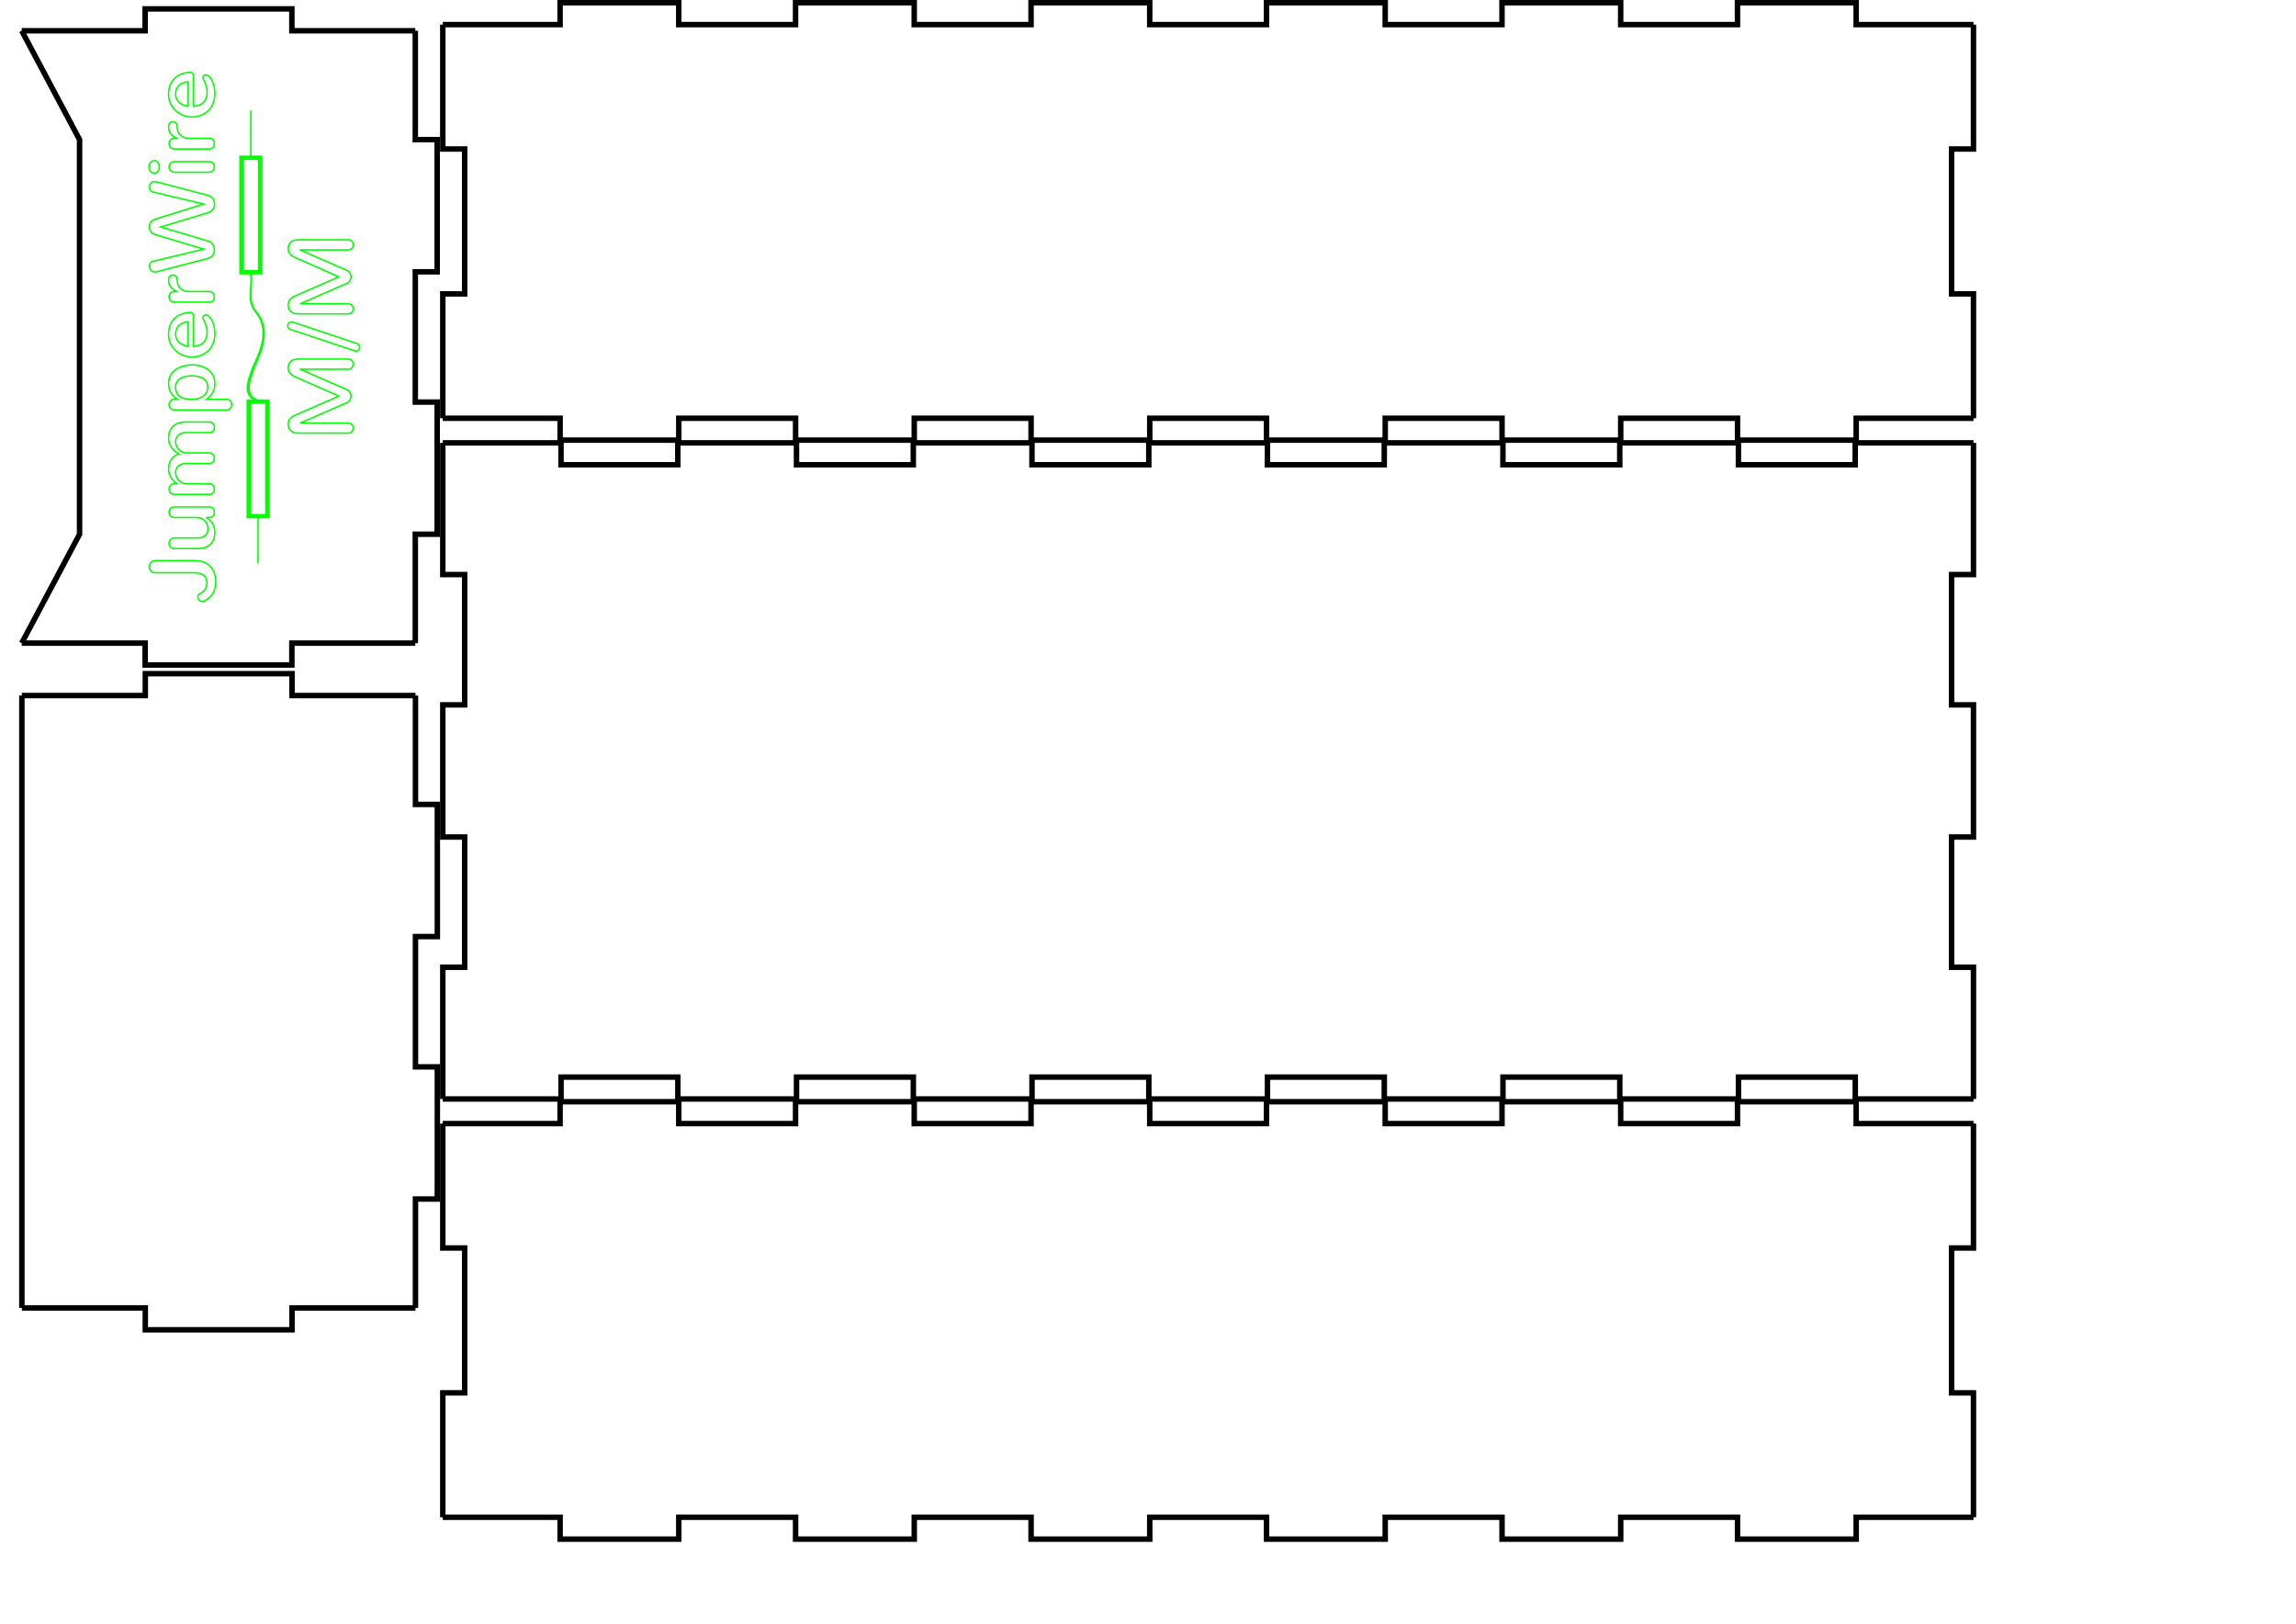
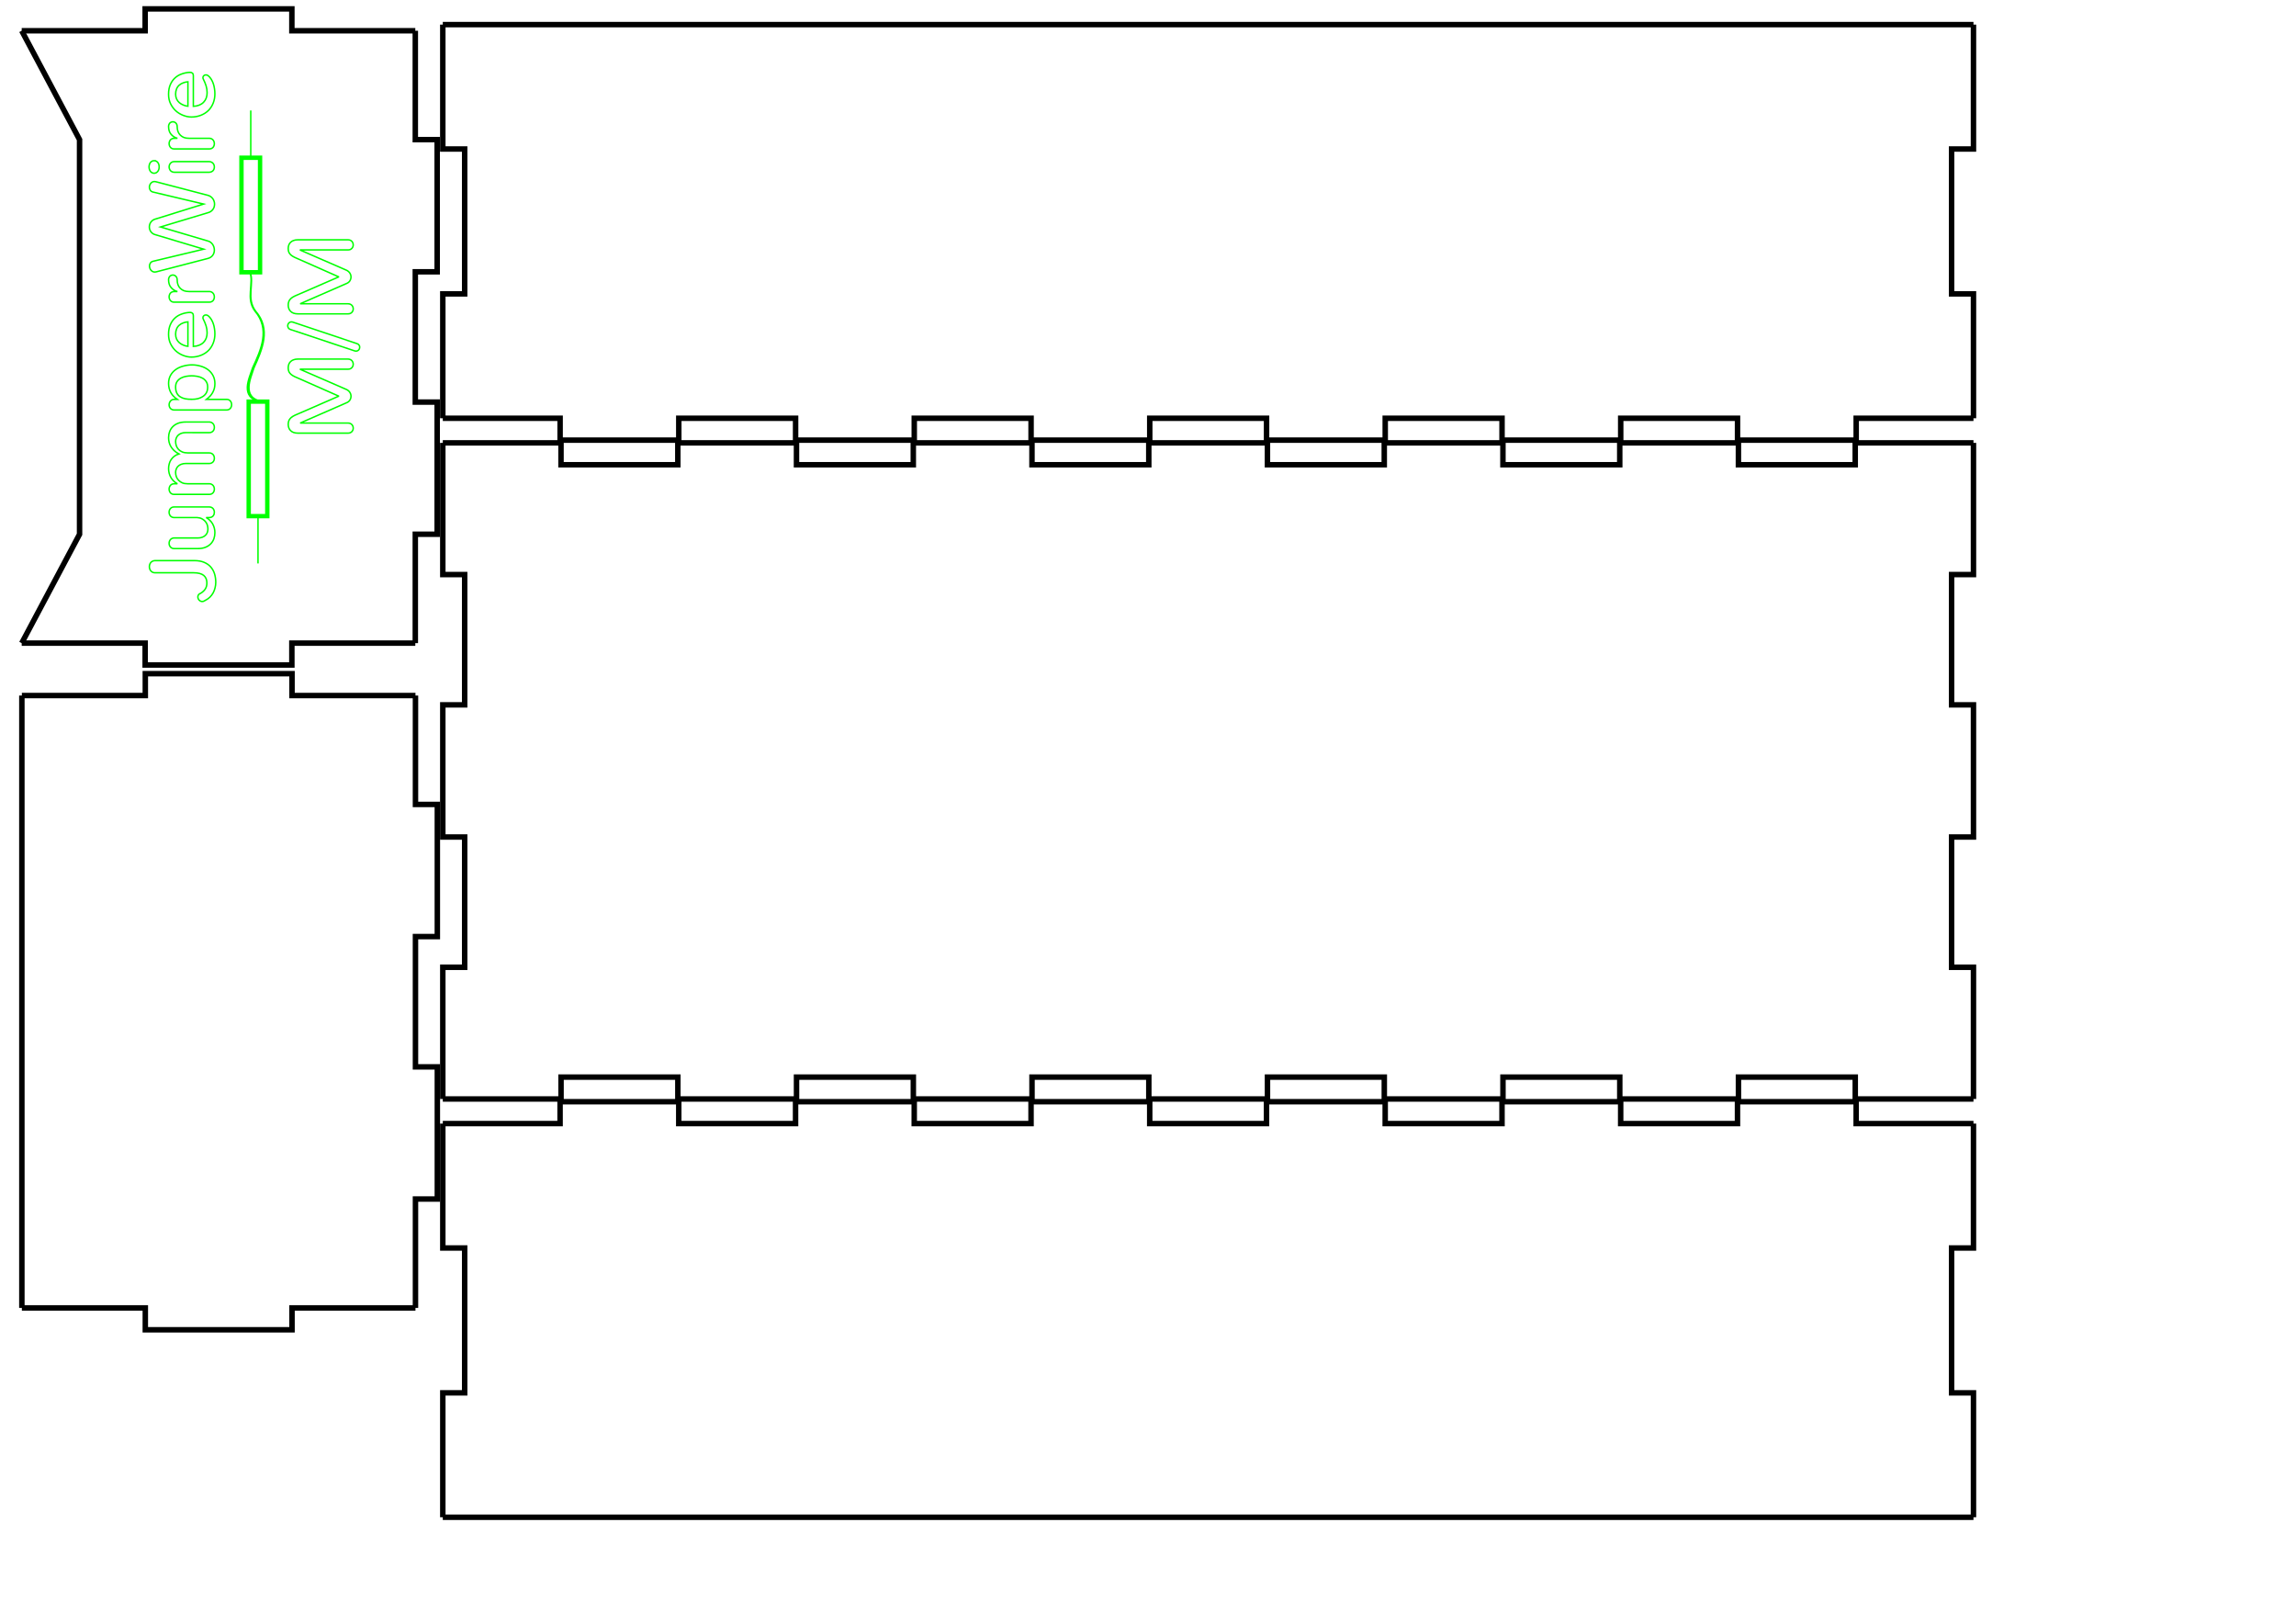
<svg xmlns="http://www.w3.org/2000/svg" width="420mm" height="297mm" viewBox="0 0 420 297" version="1.1" id="svg282">
  <defs id="defs276">
    </defs>
  <g id="layer1">
    <g id="g374" transform="translate(-0.5291666,-79.375)">
      <path d="m 4.5,85 h 22.582 v -4 h 26.837 v 4 H 76.5" style="fill:none;stroke:#000000" id="path295" />
      <path d="m 76.5,85 v 19.915 h 4 v 24.17 h -4 v 23.83 h 4 v 24.17 h -4 V 197" style="fill:none;stroke:#000000" id="path297" />
      <path d="M 76.5,197 H 53.918 v 4 H 27.082 v -4 H 4.5" style="fill:none;stroke:#000000" id="path299" />
      <path d="m 4.5,197 10.583,-19.915 v -24.17 -23.83 -24.17 L 4.5,85" style="fill:none;stroke:#000000" id="path301" />
    </g>
    <g id="g392">
      <path d="m 81,205.5 h 21.453 v -4 h 21.708 v 4 h 21.368 v -4 h 21.708 v 4 h 21.368 v -4 h 21.708 v 4 h 21.368 v -4 h 21.708 v 4 h 21.368 v -4 h 21.708 v 4 h 21.368 v -4 h 21.708 v 4 H 361" style="fill:none;stroke:#000000" id="path287" />
      <path d="m 361,205.5 v 22.752 h -4 v 26.497 h 4 V 277.5" style="fill:none;stroke:#000000" id="path289" />
-       <path d="m 361,277.5 h -21.453 v 4 h -21.708 v -4 h -21.368 v 4 h -21.708 v -4 h -21.368 v 4 h -21.708 v -4 h -21.368 v 4 h -21.708 v -4 h -21.368 v 4 h -21.708 v -4 h -21.368 v 4 h -21.708 v -4 H 81" style="fill:none;stroke:#000000" id="path291" />
+       <path d="M 361,277.5 H 339.547 317.838 296.47 274.761 253.393 231.684 210.316 188.607 167.239 145.53 124.162 102.453 81" style="fill:none;stroke:#000000" id="path291" />
      <path d="m 81,277.5 v -22.752 h 4 V 228.252 H 81 V 205.5" style="fill:none;stroke:#000000" id="path293" />
    </g>
    <g id="g386">
      <path d="m 81,81 h 21.623 v 4 h 21.368 v -4 h 21.708 v 4 h 21.368 v -4 h 21.708 v 4 h 21.368 v -4 h 21.708 v 4 h 21.368 v -4 h 21.708 v 4 h 21.368 v -4 h 21.708 v 4 h 21.368 V 81 H 361" style="fill:none;stroke:#000000" id="path303" />
      <path d="m 361,81 v 24.085 h -4 v 23.83 h 4 v 24.17 h -4 v 23.83 h 4 V 201" style="fill:none;stroke:#000000" id="path305" />
      <path d="m 361,201 h -21.623 v -4 h -21.368 v 4 h -21.708 v -4 h -21.368 v 4 h -21.708 v -4 h -21.368 v 4 h -21.708 v -4 h -21.368 v 4 h -21.708 v -4 h -21.368 v 4 h -21.708 v -4 h -21.368 v 4 H 81" style="fill:none;stroke:#000000" id="path307" />
      <path d="m 81,201 v -24.085 h 4 v -23.83 h -4 v -24.17 h 4 v -23.83 H 81 V 81" style="fill:none;stroke:#000000" id="path309" />
    </g>
    <g id="g368" transform="translate(-361.4999,42.2125)">
      <path d="m 365.5,85 h 22.582 v -4 h 26.837 v 4 H 437.5" style="fill:none;stroke:#000000" id="path311" />
      <path d="m 437.5,85 v 19.915 h 4 v 24.17 h -4 v 23.83 h 4 v 24.17 h -4 V 197" style="fill:none;stroke:#000000" id="path313" />
      <path d="m 437.5,197 h -22.582 v 4 h -26.837 v -4 H 365.5" style="fill:none;stroke:#000000" id="path315" />
      <path d="m 365.5,197 v -19.915 -24.17 -23.83 -24.17 V 85" style="fill:none;stroke:#000000" id="path317" />
    </g>
    <g id="g380">
-       <path d="m 81,4.5 h 21.453 v -4 h 21.708 v 4 h 21.368 v -4 h 21.708 v 4 h 21.368 v -4 h 21.708 v 4 h 21.368 v -4 h 21.708 v 4 h 21.368 v -4 h 21.708 v 4 h 21.368 v -4 h 21.708 v 4 H 361" style="fill:none;stroke:#000000" id="path327" />
+       <path d="m 81,4.5 h 21.453 21.708 21.368 21.708 21.368 21.708 21.368 21.708 21.368 21.708 21.368 21.708 H 361" style="fill:none;stroke:#000000" id="path327" />
      <path d="m 361,4.5 v 22.752 h -4 v 26.497 h 4 V 76.5" style="fill:none;stroke:#000000" id="path329" />
      <path d="m 361,76.5 h -21.453 v 4 h -21.708 v -4 h -21.368 v 4 h -21.708 v -4 h -21.368 v 4 h -21.708 v -4 h -21.368 v 4 h -21.708 v -4 h -21.368 v 4 h -21.708 v -4 h -21.368 v 4 h -21.708 v -4 H 81" style="fill:none;stroke:#000000" id="path331" />
      <path d="M 81,76.5 V 53.748 h 4 V 27.252 H 81 V 4.5" style="fill:none;stroke:#000000" id="path333" />
    </g>
    <g id="g714">
      <g aria-label="JumperWire M/M" transform="rotate(-90)" style="font-style:normal;font-variant:normal;font-weight:normal;font-stretch:normal;font-size:11.289px;line-height:100%;font-family:Arial;-inkscape-font-specification:Arial;text-align:start;letter-spacing:0.026px;word-spacing:0px;writing-mode:lr-tb;text-anchor:start;fill:none;fill-opacity:1;stroke:#00ff00;stroke-width:0.265px;stroke-linecap:butt;stroke-linejoin:miter;stroke-opacity:1" id="text415">
        <path d="m -104.757,28.38 q 0,-0.265 0.091,-0.463 0.099,-0.198 0.256,-0.331 0.157,-0.132 0.356,-0.198 0.207,-0.066 0.413,-0.066 0.207,0 0.405,0.066 0.198,0.066 0.356,0.198 0.157,0.132 0.248,0.331 0.099,0.198 0.099,0.463 v 7.169 q 0,1.058 -0.322,1.802 -0.314,0.744 -0.86,1.215 -0.546,0.471 -1.265,0.686 -0.719,0.215 -1.521,0.215 -0.513,0 -1,-0.124 -0.488,-0.116 -0.926,-0.347 -0.43,-0.24 -0.785,-0.595 -0.347,-0.356 -0.579,-0.827 -0.223,-0.298 -0.223,-0.587 0,-0.174 0.074,-0.314 0.074,-0.149 0.19,-0.256 0.124,-0.107 0.273,-0.165 0.149,-0.058 0.306,-0.058 0.141,0 0.273,0.058 0.141,0.058 0.248,0.19 0.306,0.637 0.802,1.025 0.496,0.38 1.215,0.38 0.918,0 1.397,-0.587 0.48,-0.595 0.48,-1.86 z" style="font-style:normal;font-variant:normal;font-weight:normal;font-stretch:normal;font-size:16.933px;line-height:150%;font-family:Nunito;-inkscape-font-specification:Nunito;text-align:center;text-anchor:middle;fill:none;stroke:#00ff00;stroke-width:0.265px" id="path3393" />
        <path d="m -92.721,38.285 q 0,0.232 -0.083,0.405 -0.083,0.174 -0.223,0.289 -0.132,0.116 -0.314,0.174 -0.174,0.058 -0.356,0.058 -0.174,0 -0.347,-0.05 -0.165,-0.058 -0.306,-0.165 -0.132,-0.116 -0.215,-0.273 -0.083,-0.165 -0.091,-0.389 v -0.62 q -0.165,0.306 -0.455,0.62 -0.289,0.314 -0.661,0.537 -0.372,0.215 -0.802,0.331 -0.422,0.107 -0.852,0.107 -0.579,0 -1.108,-0.182 -0.529,-0.19 -0.934,-0.579 -0.397,-0.389 -0.637,-0.984 -0.232,-0.595 -0.232,-1.381 v -4.316 q 0,-0.232 0.083,-0.405 0.083,-0.174 0.215,-0.289 0.141,-0.124 0.314,-0.182 0.174,-0.058 0.356,-0.058 0.182,0 0.356,0.058 0.182,0.058 0.314,0.182 0.141,0.116 0.223,0.289 0.083,0.174 0.083,0.405 v 4.349 q 0,0.438 0.132,0.785 0.132,0.347 0.356,0.579 0.223,0.232 0.521,0.347 0.298,0.107 0.62,0.107 0.413,0 0.785,-0.124 0.372,-0.132 0.653,-0.389 0.281,-0.265 0.455,-0.604 0.182,-0.347 0.215,-0.876 v -4.184 q 0,-0.232 0.083,-0.405 0.083,-0.174 0.215,-0.289 0.141,-0.116 0.314,-0.174 0.174,-0.058 0.356,-0.058 0.182,0 0.356,0.058 0.174,0.058 0.306,0.174 0.141,0.116 0.223,0.289 0.083,0.174 0.083,0.405 z" style="font-style:normal;font-variant:normal;font-weight:normal;font-stretch:normal;font-size:16.933px;line-height:150%;font-family:Nunito;-inkscape-font-specification:Nunito;text-align:center;text-anchor:middle;fill:none;stroke:#00ff00;stroke-width:0.265px" id="path3395" />
        <path d="m -79.123,33.977 q 0,-0.471 -0.132,-0.819 -0.132,-0.347 -0.356,-0.579 -0.223,-0.232 -0.521,-0.339 -0.289,-0.116 -0.604,-0.116 -0.397,0 -0.777,0.124 -0.372,0.124 -0.67,0.397 -0.298,0.273 -0.48,0.703 -0.174,0.43 -0.174,1.05 v 3.878 q 0,0.232 -0.083,0.405 -0.083,0.174 -0.223,0.298 -0.132,0.116 -0.314,0.174 -0.174,0.058 -0.356,0.058 -0.182,0 -0.356,-0.058 -0.165,-0.058 -0.306,-0.174 -0.132,-0.124 -0.215,-0.298 -0.083,-0.174 -0.083,-0.405 v -4.299 q 0,-0.471 -0.141,-0.819 -0.132,-0.347 -0.356,-0.579 -0.223,-0.232 -0.521,-0.339 -0.289,-0.116 -0.604,-0.116 -0.43,0 -0.81,0.141 -0.38,0.141 -0.661,0.43 -0.281,0.281 -0.446,0.653 -0.165,0.372 -0.165,0.951 v 3.985 q 0,0.232 -0.091,0.405 -0.083,0.174 -0.223,0.289 -0.132,0.116 -0.314,0.174 -0.174,0.058 -0.356,0.058 -0.182,0 -0.356,-0.058 -0.165,-0.058 -0.306,-0.174 -0.132,-0.116 -0.215,-0.289 -0.083,-0.174 -0.083,-0.405 v -6.441 q 0,-0.223 0.083,-0.397 0.083,-0.174 0.215,-0.281 0.141,-0.116 0.314,-0.174 0.182,-0.058 0.364,-0.058 0.174,0 0.339,0.058 0.165,0.05 0.298,0.157 0.141,0.099 0.223,0.265 0.083,0.157 0.099,0.372 0,0.008 0,0.107 0.008,0.099 0.008,0.215 0,0.116 0,0.232 0,0.107 0,0.116 0.157,-0.306 0.446,-0.628 0.289,-0.322 0.653,-0.537 0.372,-0.223 0.794,-0.339 0.43,-0.116 0.868,-0.116 0.446,0 0.868,0.116 0.422,0.107 0.769,0.339 0.356,0.232 0.628,0.587 0.273,0.356 0.43,0.852 0.281,-0.529 0.62,-0.885 0.347,-0.364 0.728,-0.587 0.38,-0.223 0.785,-0.322 0.413,-0.099 0.827,-0.099 0.579,0 1.1,0.19 0.521,0.182 0.918,0.571 0.397,0.38 0.628,0.976 0.232,0.595 0.232,1.422 v 4.291 q 0,0.232 -0.091,0.405 -0.083,0.174 -0.223,0.289 -0.132,0.116 -0.314,0.174 -0.174,0.058 -0.356,0.058 -0.182,0 -0.356,-0.058 -0.165,-0.058 -0.306,-0.174 -0.132,-0.116 -0.215,-0.289 -0.083,-0.174 -0.083,-0.405 z" style="font-style:normal;font-variant:normal;font-weight:normal;font-stretch:normal;font-size:16.933px;line-height:150%;font-family:Nunito;-inkscape-font-specification:Nunito;text-align:center;text-anchor:middle;fill:none;stroke:#00ff00;stroke-width:0.265px" id="path3397" />
        <path d="m -73.044,32.431 q 0.223,-0.339 0.537,-0.653 0.314,-0.314 0.686,-0.521 0.38,-0.215 0.802,-0.314 0.43,-0.107 0.876,-0.107 0.852,0 1.488,0.356 0.645,0.356 1.067,0.959 0.43,0.604 0.637,1.397 0.215,0.785 0.215,1.579 0,0.794 -0.232,1.579 -0.223,0.785 -0.661,1.364 -0.438,0.579 -1.083,0.91 -0.637,0.331 -1.472,0.331 -0.422,0 -0.835,-0.099 -0.413,-0.107 -0.785,-0.314 -0.372,-0.207 -0.695,-0.513 -0.314,-0.314 -0.546,-0.62 v 3.696 q 0,0.223 -0.083,0.397 -0.083,0.174 -0.223,0.281 -0.132,0.116 -0.306,0.174 -0.174,0.058 -0.356,0.058 -0.182,0 -0.356,-0.058 -0.174,-0.058 -0.314,-0.174 -0.132,-0.107 -0.215,-0.281 -0.083,-0.174 -0.083,-0.397 V 31.852 q 0,-0.232 0.083,-0.397 0.083,-0.174 0.215,-0.289 0.132,-0.116 0.298,-0.174 0.174,-0.058 0.356,-0.058 0.174,0 0.339,0.058 0.165,0.05 0.298,0.157 0.141,0.099 0.232,0.256 0.091,0.157 0.116,0.364 z m 0.008,2.671 q 0,0.579 0.116,1.075 0.124,0.496 0.389,0.91 0.265,0.413 0.686,0.661 0.43,0.24 1.042,0.24 0.612,0 1.009,-0.265 0.405,-0.265 0.637,-0.695 0.24,-0.43 0.331,-0.976 0.091,-0.546 0.091,-0.984 0,-0.455 -0.091,-0.992 -0.091,-0.537 -0.322,-0.967 -0.232,-0.438 -0.628,-0.711 -0.397,-0.273 -1.009,-0.273 -0.67,0 -1.108,0.223 -0.43,0.215 -0.686,0.62 -0.248,0.397 -0.356,0.91 -0.099,0.504 -0.099,1.224 z" style="font-style:normal;font-variant:normal;font-weight:normal;font-stretch:normal;font-size:16.933px;line-height:150%;font-family:Nunito;-inkscape-font-specification:Nunito;text-align:center;text-anchor:middle;fill:none;stroke:#00ff00;stroke-width:0.265px" id="path3399" />
        <path d="m -57.142,34.804 q 0,0.223 -0.149,0.397 -0.141,0.165 -0.438,0.165 h -5.631 q 0.074,1.199 0.736,1.86 0.67,0.661 1.761,0.661 0.67,0 1.265,-0.19 0.595,-0.19 1.215,-0.504 0.149,-0.074 0.281,-0.074 0.223,0 0.356,0.165 0.141,0.165 0.141,0.38 0,0.091 -0.033,0.198 -0.025,0.099 -0.091,0.19 -0.265,0.339 -0.653,0.579 -0.38,0.24 -0.827,0.389 -0.446,0.149 -0.926,0.215 -0.471,0.074 -0.918,0.074 -0.901,0 -1.678,-0.298 -0.777,-0.298 -1.356,-0.86 -0.571,-0.571 -0.901,-1.397 -0.322,-0.835 -0.322,-1.72 0,-0.752 0.306,-1.53 0.306,-0.777 0.835,-1.356 0.537,-0.579 1.282,-0.943 0.752,-0.372 1.745,-0.372 1.017,0 1.753,0.322 0.744,0.322 1.232,0.86 0.496,0.537 0.744,1.29 0.256,0.744 0.273,1.497 z m -1.72,-0.43 q -0.033,-0.397 -0.19,-0.843 -0.157,-0.446 -0.446,-0.761 -0.281,-0.322 -0.695,-0.48 -0.405,-0.165 -0.934,-0.165 -0.48,0 -0.876,0.174 -0.389,0.174 -0.678,0.504 -0.281,0.331 -0.455,0.769 -0.174,0.438 -0.207,0.802 z" style="font-style:normal;font-variant:normal;font-weight:normal;font-stretch:normal;font-size:16.933px;line-height:150%;font-family:Nunito;-inkscape-font-specification:Nunito;text-align:center;text-anchor:middle;fill:none;stroke:#00ff00;stroke-width:0.265px" id="path3401" />
        <path d="m -55.264,31.844 q 0,-0.223 0.083,-0.397 0.091,-0.174 0.223,-0.281 0.141,-0.116 0.314,-0.174 0.182,-0.058 0.364,-0.058 0.174,0 0.339,0.058 0.165,0.05 0.298,0.157 0.132,0.099 0.215,0.265 0.091,0.157 0.099,0.372 0,0.008 0,0.107 0.008,0.099 0.008,0.232 0,0.124 0,0.223 0,0.099 0,0.107 0.19,-0.703 0.728,-1.158 0.537,-0.463 1.439,-0.463 0.207,0 0.364,0.074 0.165,0.066 0.273,0.174 0.107,0.107 0.157,0.248 0.058,0.141 0.058,0.289 0,0.149 -0.058,0.289 -0.05,0.141 -0.165,0.256 -0.107,0.107 -0.281,0.182 -0.165,0.066 -0.389,0.066 -0.48,0 -0.876,0.141 -0.389,0.141 -0.67,0.43 -0.273,0.281 -0.43,0.653 -0.149,0.372 -0.149,0.951 v 3.704 q 0,0.232 -0.091,0.405 -0.083,0.165 -0.223,0.281 -0.132,0.116 -0.314,0.174 -0.174,0.058 -0.356,0.058 -0.182,0 -0.356,-0.058 -0.165,-0.058 -0.306,-0.165 -0.132,-0.116 -0.215,-0.289 -0.083,-0.174 -0.083,-0.405 z" style="font-style:normal;font-variant:normal;font-weight:normal;font-stretch:normal;font-size:16.933px;line-height:150%;font-family:Nunito;-inkscape-font-specification:Nunito;text-align:center;text-anchor:middle;fill:none;stroke:#00ff00;stroke-width:0.265px" id="path3403" />
        <path d="m -41.512,29.364 -2.547,8.607 q -0.066,0.298 -0.232,0.529 -0.165,0.223 -0.397,0.389 -0.232,0.157 -0.504,0.24 -0.265,0.083 -0.546,0.083 -0.256,0 -0.504,-0.074 -0.24,-0.074 -0.446,-0.223 -0.207,-0.149 -0.364,-0.38 -0.157,-0.24 -0.232,-0.562 l -2.439,-9.401 q -0.033,-0.124 -0.033,-0.265 0,-0.223 0.099,-0.397 0.099,-0.182 0.248,-0.306 0.157,-0.124 0.356,-0.19 0.198,-0.074 0.397,-0.074 0.306,0 0.554,0.174 0.256,0.165 0.331,0.546 l 2.199,9.211 2.621,-8.764 q 0.066,-0.298 0.207,-0.521 0.149,-0.223 0.339,-0.372 0.198,-0.149 0.43,-0.223 0.232,-0.074 0.471,-0.074 0.24,0 0.471,0.074 0.232,0.074 0.43,0.223 0.198,0.149 0.347,0.372 0.149,0.223 0.215,0.521 l 2.72,8.748 2.175,-9.178 q 0.074,-0.397 0.331,-0.571 0.265,-0.182 0.571,-0.182 0.19,0 0.372,0.066 0.19,0.066 0.339,0.19 0.149,0.116 0.24,0.289 0.091,0.165 0.091,0.38 0,0.132 -0.033,0.256 l -2.472,9.467 q -0.074,0.314 -0.24,0.554 -0.165,0.232 -0.389,0.397 -0.215,0.157 -0.48,0.24 -0.256,0.083 -0.521,0.083 -0.265,0 -0.521,-0.074 -0.248,-0.083 -0.463,-0.24 -0.215,-0.165 -0.372,-0.397 -0.157,-0.24 -0.232,-0.562 z" style="font-style:normal;font-variant:normal;font-weight:normal;font-stretch:normal;font-size:16.933px;line-height:150%;font-family:Nunito;-inkscape-font-specification:Nunito;text-align:center;text-anchor:middle;fill:none;stroke:#00ff00;stroke-width:0.265px" id="path3405" />
        <path d="m -29.385,28.189 q 0,0.405 -0.322,0.67 -0.322,0.256 -0.827,0.256 -0.248,0 -0.463,-0.066 -0.207,-0.074 -0.364,-0.198 -0.149,-0.124 -0.24,-0.289 -0.083,-0.174 -0.083,-0.372 0,-0.198 0.083,-0.364 0.091,-0.174 0.24,-0.298 0.157,-0.124 0.372,-0.19 0.215,-0.074 0.463,-0.074 0.248,0 0.455,0.074 0.215,0.066 0.364,0.19 0.149,0.124 0.232,0.298 0.091,0.165 0.091,0.364 z m -2.117,3.704 q 0,-0.24 0.083,-0.413 0.083,-0.182 0.215,-0.298 0.141,-0.124 0.314,-0.182 0.182,-0.066 0.364,-0.066 0.182,0 0.356,0.066 0.174,0.058 0.306,0.182 0.141,0.116 0.223,0.298 0.083,0.174 0.083,0.413 v 6.358 q 0,0.24 -0.091,0.422 -0.083,0.174 -0.223,0.298 -0.132,0.116 -0.314,0.182 -0.174,0.058 -0.356,0.058 -0.182,0 -0.356,-0.058 -0.174,-0.058 -0.306,-0.174 -0.132,-0.124 -0.215,-0.306 -0.083,-0.182 -0.083,-0.422 z" style="font-style:normal;font-variant:normal;font-weight:normal;font-stretch:normal;font-size:16.933px;line-height:150%;font-family:Nunito;-inkscape-font-specification:Nunito;text-align:center;text-anchor:middle;fill:none;stroke:#00ff00;stroke-width:0.265px" id="path3407" />
        <path d="m -27.238,31.844 q 0,-0.223 0.083,-0.397 0.091,-0.174 0.223,-0.281 0.141,-0.116 0.314,-0.174 0.182,-0.058 0.364,-0.058 0.174,0 0.339,0.058 0.165,0.05 0.298,0.157 0.132,0.099 0.215,0.265 0.091,0.157 0.099,0.372 0,0.008 0,0.107 0.008,0.099 0.008,0.232 0,0.124 0,0.223 0,0.099 0,0.107 0.19,-0.703 0.728,-1.158 0.537,-0.463 1.439,-0.463 0.207,0 0.364,0.074 0.165,0.066 0.273,0.174 0.107,0.107 0.157,0.248 0.058,0.141 0.058,0.289 0,0.149 -0.058,0.289 -0.05,0.141 -0.165,0.256 -0.107,0.107 -0.281,0.182 -0.165,0.066 -0.389,0.066 -0.48,0 -0.876,0.141 -0.389,0.141 -0.67,0.43 -0.273,0.281 -0.43,0.653 -0.149,0.372 -0.149,0.951 v 3.704 q 0,0.232 -0.091,0.405 -0.083,0.165 -0.223,0.281 -0.132,0.116 -0.314,0.174 -0.174,0.058 -0.356,0.058 -0.182,0 -0.356,-0.058 -0.165,-0.058 -0.306,-0.165 -0.132,-0.116 -0.215,-0.289 -0.083,-0.174 -0.083,-0.405 z" style="font-style:normal;font-variant:normal;font-weight:normal;font-stretch:normal;font-size:16.933px;line-height:150%;font-family:Nunito;-inkscape-font-specification:Nunito;text-align:center;text-anchor:middle;fill:none;stroke:#00ff00;stroke-width:0.265px" id="path3409" />
        <path d="m -13.234,34.804 q 0,0.223 -0.149,0.397 -0.141,0.165 -0.438,0.165 h -5.631 q 0.074,1.199 0.736,1.86 0.67,0.661 1.761,0.661 0.67,0 1.265,-0.19 0.595,-0.19 1.215,-0.504 0.149,-0.074 0.281,-0.074 0.223,0 0.356,0.165 0.141,0.165 0.141,0.38 0,0.091 -0.033,0.198 -0.025,0.099 -0.091,0.19 -0.265,0.339 -0.653,0.579 -0.38,0.24 -0.827,0.389 -0.446,0.149 -0.926,0.215 -0.471,0.074 -0.918,0.074 -0.901,0 -1.678,-0.298 -0.777,-0.298 -1.356,-0.86 -0.571,-0.571 -0.901,-1.397 -0.322,-0.835 -0.322,-1.72 0,-0.752 0.306,-1.53 0.306,-0.777 0.835,-1.356 0.537,-0.579 1.282,-0.943 0.752,-0.372 1.745,-0.372 1.017,0 1.753,0.322 0.744,0.322 1.232,0.86 0.496,0.537 0.744,1.29 0.256,0.744 0.273,1.497 z m -1.72,-0.43 q -0.033,-0.397 -0.19,-0.843 -0.157,-0.446 -0.446,-0.761 -0.281,-0.322 -0.695,-0.48 -0.405,-0.165 -0.934,-0.165 -0.48,0 -0.876,0.174 -0.389,0.174 -0.678,0.504 -0.281,0.331 -0.455,0.769 -0.174,0.438 -0.207,0.802 z" style="font-style:normal;font-variant:normal;font-weight:normal;font-stretch:normal;font-size:16.933px;line-height:150%;font-family:Nunito;-inkscape-font-specification:Nunito;text-align:center;text-anchor:middle;fill:none;stroke:#00ff00;stroke-width:0.265px" id="path3411" />
        <path d="m -72.427,61.916 3.349,-7.582 q 0.19,-0.471 0.38,-0.777 0.19,-0.314 0.405,-0.496 0.215,-0.19 0.463,-0.265 0.256,-0.074 0.579,-0.074 0.314,0 0.595,0.099 0.289,0.099 0.504,0.314 0.223,0.215 0.347,0.554 0.132,0.339 0.132,0.819 v 9.145 q 0,0.24 -0.083,0.422 -0.074,0.174 -0.207,0.298 -0.132,0.116 -0.306,0.182 -0.165,0.058 -0.339,0.058 -0.174,0 -0.339,-0.058 -0.157,-0.066 -0.289,-0.182 -0.132,-0.124 -0.215,-0.298 -0.074,-0.182 -0.074,-0.422 v -8.797 l -3.663,8.409 q -0.083,0.232 -0.223,0.405 -0.132,0.174 -0.306,0.298 -0.174,0.116 -0.372,0.182 -0.19,0.058 -0.389,0.058 -0.38,0 -0.728,-0.223 -0.339,-0.232 -0.513,-0.719 l -3.655,-8.359 v 8.748 q 0,0.24 -0.083,0.422 -0.074,0.174 -0.207,0.298 -0.132,0.116 -0.298,0.182 -0.165,0.058 -0.339,0.058 -0.174,0 -0.339,-0.058 -0.165,-0.066 -0.298,-0.182 -0.124,-0.124 -0.207,-0.298 -0.074,-0.182 -0.074,-0.422 v -9.145 q 0,-0.48 0.124,-0.819 0.132,-0.339 0.356,-0.554 0.223,-0.215 0.513,-0.314 0.289,-0.099 0.612,-0.099 0.322,0 0.579,0.083 0.256,0.074 0.471,0.265 0.223,0.182 0.413,0.496 0.19,0.314 0.38,0.785 l 3.291,7.565 z" style="font-style:normal;font-variant:normal;font-weight:normal;font-stretch:normal;font-size:16.933px;line-height:150%;font-family:Nunito;-inkscape-font-specification:Nunito;text-align:center;text-anchor:middle;fill:none;stroke:#00ff00;stroke-width:0.265px" id="path3413" />
        <path d="m -62.851,65.314 q -0.091,0.256 -0.273,0.372 -0.174,0.116 -0.38,0.116 -0.132,0 -0.265,-0.05 -0.124,-0.041 -0.223,-0.132 -0.099,-0.083 -0.157,-0.207 -0.066,-0.124 -0.066,-0.281 0,-0.058 0.008,-0.124 0.008,-0.066 0.033,-0.132 l 3.911,-11.749 q 0.091,-0.265 0.281,-0.38 0.19,-0.116 0.397,-0.116 0.132,0 0.256,0.05 0.132,0.041 0.232,0.132 0.099,0.083 0.157,0.207 0.066,0.124 0.066,0.281 0,0.066 -0.008,0.132 -0.008,0.066 -0.033,0.132 z" style="font-style:normal;font-variant:normal;font-weight:normal;font-stretch:normal;font-size:16.933px;line-height:150%;font-family:Nunito;-inkscape-font-specification:Nunito;text-align:center;text-anchor:middle;fill:none;stroke:#00ff00;stroke-width:0.265px" id="path3415" />
        <path d="m -50.612,61.916 3.349,-7.582 q 0.19,-0.471 0.38,-0.777 0.19,-0.314 0.405,-0.496 0.215,-0.19 0.463,-0.265 0.256,-0.074 0.579,-0.074 0.314,0 0.595,0.099 0.289,0.099 0.504,0.314 0.223,0.215 0.347,0.554 0.132,0.339 0.132,0.819 v 9.145 q 0,0.24 -0.083,0.422 -0.074,0.174 -0.207,0.298 -0.132,0.116 -0.306,0.182 -0.165,0.058 -0.339,0.058 -0.174,0 -0.339,-0.058 -0.157,-0.066 -0.289,-0.182 -0.132,-0.124 -0.215,-0.298 -0.074,-0.182 -0.074,-0.422 v -8.797 l -3.663,8.409 q -0.083,0.232 -0.223,0.405 -0.132,0.174 -0.306,0.298 -0.174,0.116 -0.372,0.182 -0.19,0.058 -0.389,0.058 -0.38,0 -0.728,-0.223 -0.339,-0.232 -0.513,-0.719 l -3.655,-8.359 v 8.748 q 0,0.24 -0.083,0.422 -0.074,0.174 -0.207,0.298 -0.132,0.116 -0.298,0.182 -0.165,0.058 -0.339,0.058 -0.174,0 -0.339,-0.058 -0.165,-0.066 -0.298,-0.182 -0.124,-0.124 -0.207,-0.298 -0.074,-0.182 -0.074,-0.422 v -9.145 q 0,-0.48 0.124,-0.819 0.132,-0.339 0.356,-0.554 0.223,-0.215 0.513,-0.314 0.289,-0.099 0.612,-0.099 0.322,0 0.579,0.083 0.256,0.074 0.471,0.265 0.223,0.182 0.413,0.496 0.19,0.314 0.38,0.785 l 3.291,7.565 z" style="font-style:normal;font-variant:normal;font-weight:normal;font-stretch:normal;font-size:16.933px;line-height:150%;font-family:Nunito;-inkscape-font-specification:Nunito;text-align:center;text-anchor:middle;fill:none;stroke:#00ff00;stroke-width:0.265px" id="path3417" />
      </g>
      <g transform="rotate(-90,-28.08643,79.1281)" id="g701">
        <g id="g511" transform="translate(24.43669,99.02977)">
          <path style="color:#000000;clip-rule:nonzero;display:inline;overflow:visible;visibility:visible;opacity:1;isolation:auto;mix-blend-mode:normal;color-interpolation:sRGB;color-interpolation-filters:linearRGB;solid-color:#000000;solid-opacity:1;fill:none;fill-opacity:1;fill-rule:nonzero;stroke:#00ff00;stroke-width:0.8;stroke-miterlimit:4;stroke-dasharray:none;stroke-opacity:1;color-rendering:auto;image-rendering:auto;shape-rendering:auto;text-rendering:auto;enable-background:accumulate" d="m -67.792,53.678 h 20.94 v 3.402 h -20.94 z" id="rect493" />
          <path transform="matrix(1.18046,0,0,1.18046,29.85811,-3.858604)" style="fill:none;fill-rule:evenodd;stroke:#00ff00;stroke-width:0.224px;stroke-linecap:butt;stroke-linejoin:miter;stroke-opacity:1" d="m -82.722,50.182 c -2.443,0 -4.887,0 -7.331,0" id="path499" />
        </g>
        <g id="g517" transform="rotate(180,-22.80168,104.2321)">
          <path style="color:#000000;clip-rule:nonzero;display:inline;overflow:visible;visibility:visible;opacity:1;isolation:auto;mix-blend-mode:normal;color-interpolation:sRGB;color-interpolation-filters:linearRGB;solid-color:#000000;solid-opacity:1;fill:none;fill-opacity:1;fill-rule:nonzero;stroke:#00ff00;stroke-width:0.8;stroke-miterlimit:4;stroke-dasharray:none;stroke-opacity:1;color-rendering:auto;image-rendering:auto;shape-rendering:auto;text-rendering:auto;enable-background:accumulate" d="m -67.792,53.678 h 20.94 v 3.402 h -20.94 z" id="rect513" />
          <path transform="matrix(1.18046,0,0,1.18046,29.85811,-3.858604)" style="fill:none;fill-rule:evenodd;stroke:#00ff00;stroke-width:0.224px;stroke-linecap:butt;stroke-linejoin:miter;stroke-opacity:1" d="m -82.722,50.182 c -2.443,0 -4.887,0 -7.331,0" id="path515" />
        </g>
        <path transform="matrix(0.651976,0,0,1,8.087205,97.97143)" style="fill:#000000;fill-rule:nonzero;stroke:#00ff00;stroke-width:0.328px;stroke-linecap:butt;stroke-linejoin:miter;stroke-opacity:1" d="m -46.852,57.08 c 0,0 0.126,0.04 0.126,0.04 0.137,-0.428 0.337,-0.828 0.625,-1.172 0.244,-0.291 0.546,-0.537 0.919,-0.728 0.649,-0.334 1.474,-0.484 2.482,-0.466 0.89,0.016 1.844,0.161 2.833,0.361 0.903,0.182 1.794,0.404 2.543,0.55 2.507,0.743 5.284,1.557 8.02,1.801 2.774,0.248 5.444,-0.09 7.934,-1.493 0.904,-0.443 1.81,-0.669 2.688,-0.781 0.937,-0.12 1.877,-0.114 2.738,-0.084 2.598,0.091 3.779,0.231 5.455,-0.108 -1.664,0.337 -2.869,0.19 -5.454,0.079 -0.86,-0.037 -1.804,-0.051 -2.746,0.061 -0.883,0.105 -1.799,0.324 -2.718,0.764 -2.482,1.38 -5.134,1.696 -7.886,1.431 -2.718,-0.262 -5.475,-1.089 -7.987,-1.851 -0.749,-0.155 -1.639,-0.386 -2.546,-0.577 -0.991,-0.209 -1.96,-0.365 -2.87,-0.389 -1.03,-0.027 -1.901,0.12 -2.603,0.475 -0.404,0.204 -0.735,0.47 -1.003,0.787 -0.316,0.374 -0.532,0.806 -0.677,1.26 0,0 0.126,0.04 0.126,0.04 z" id="path519" />
      </g>
    </g>
  </g>
  <g id="g336" />
</svg>
